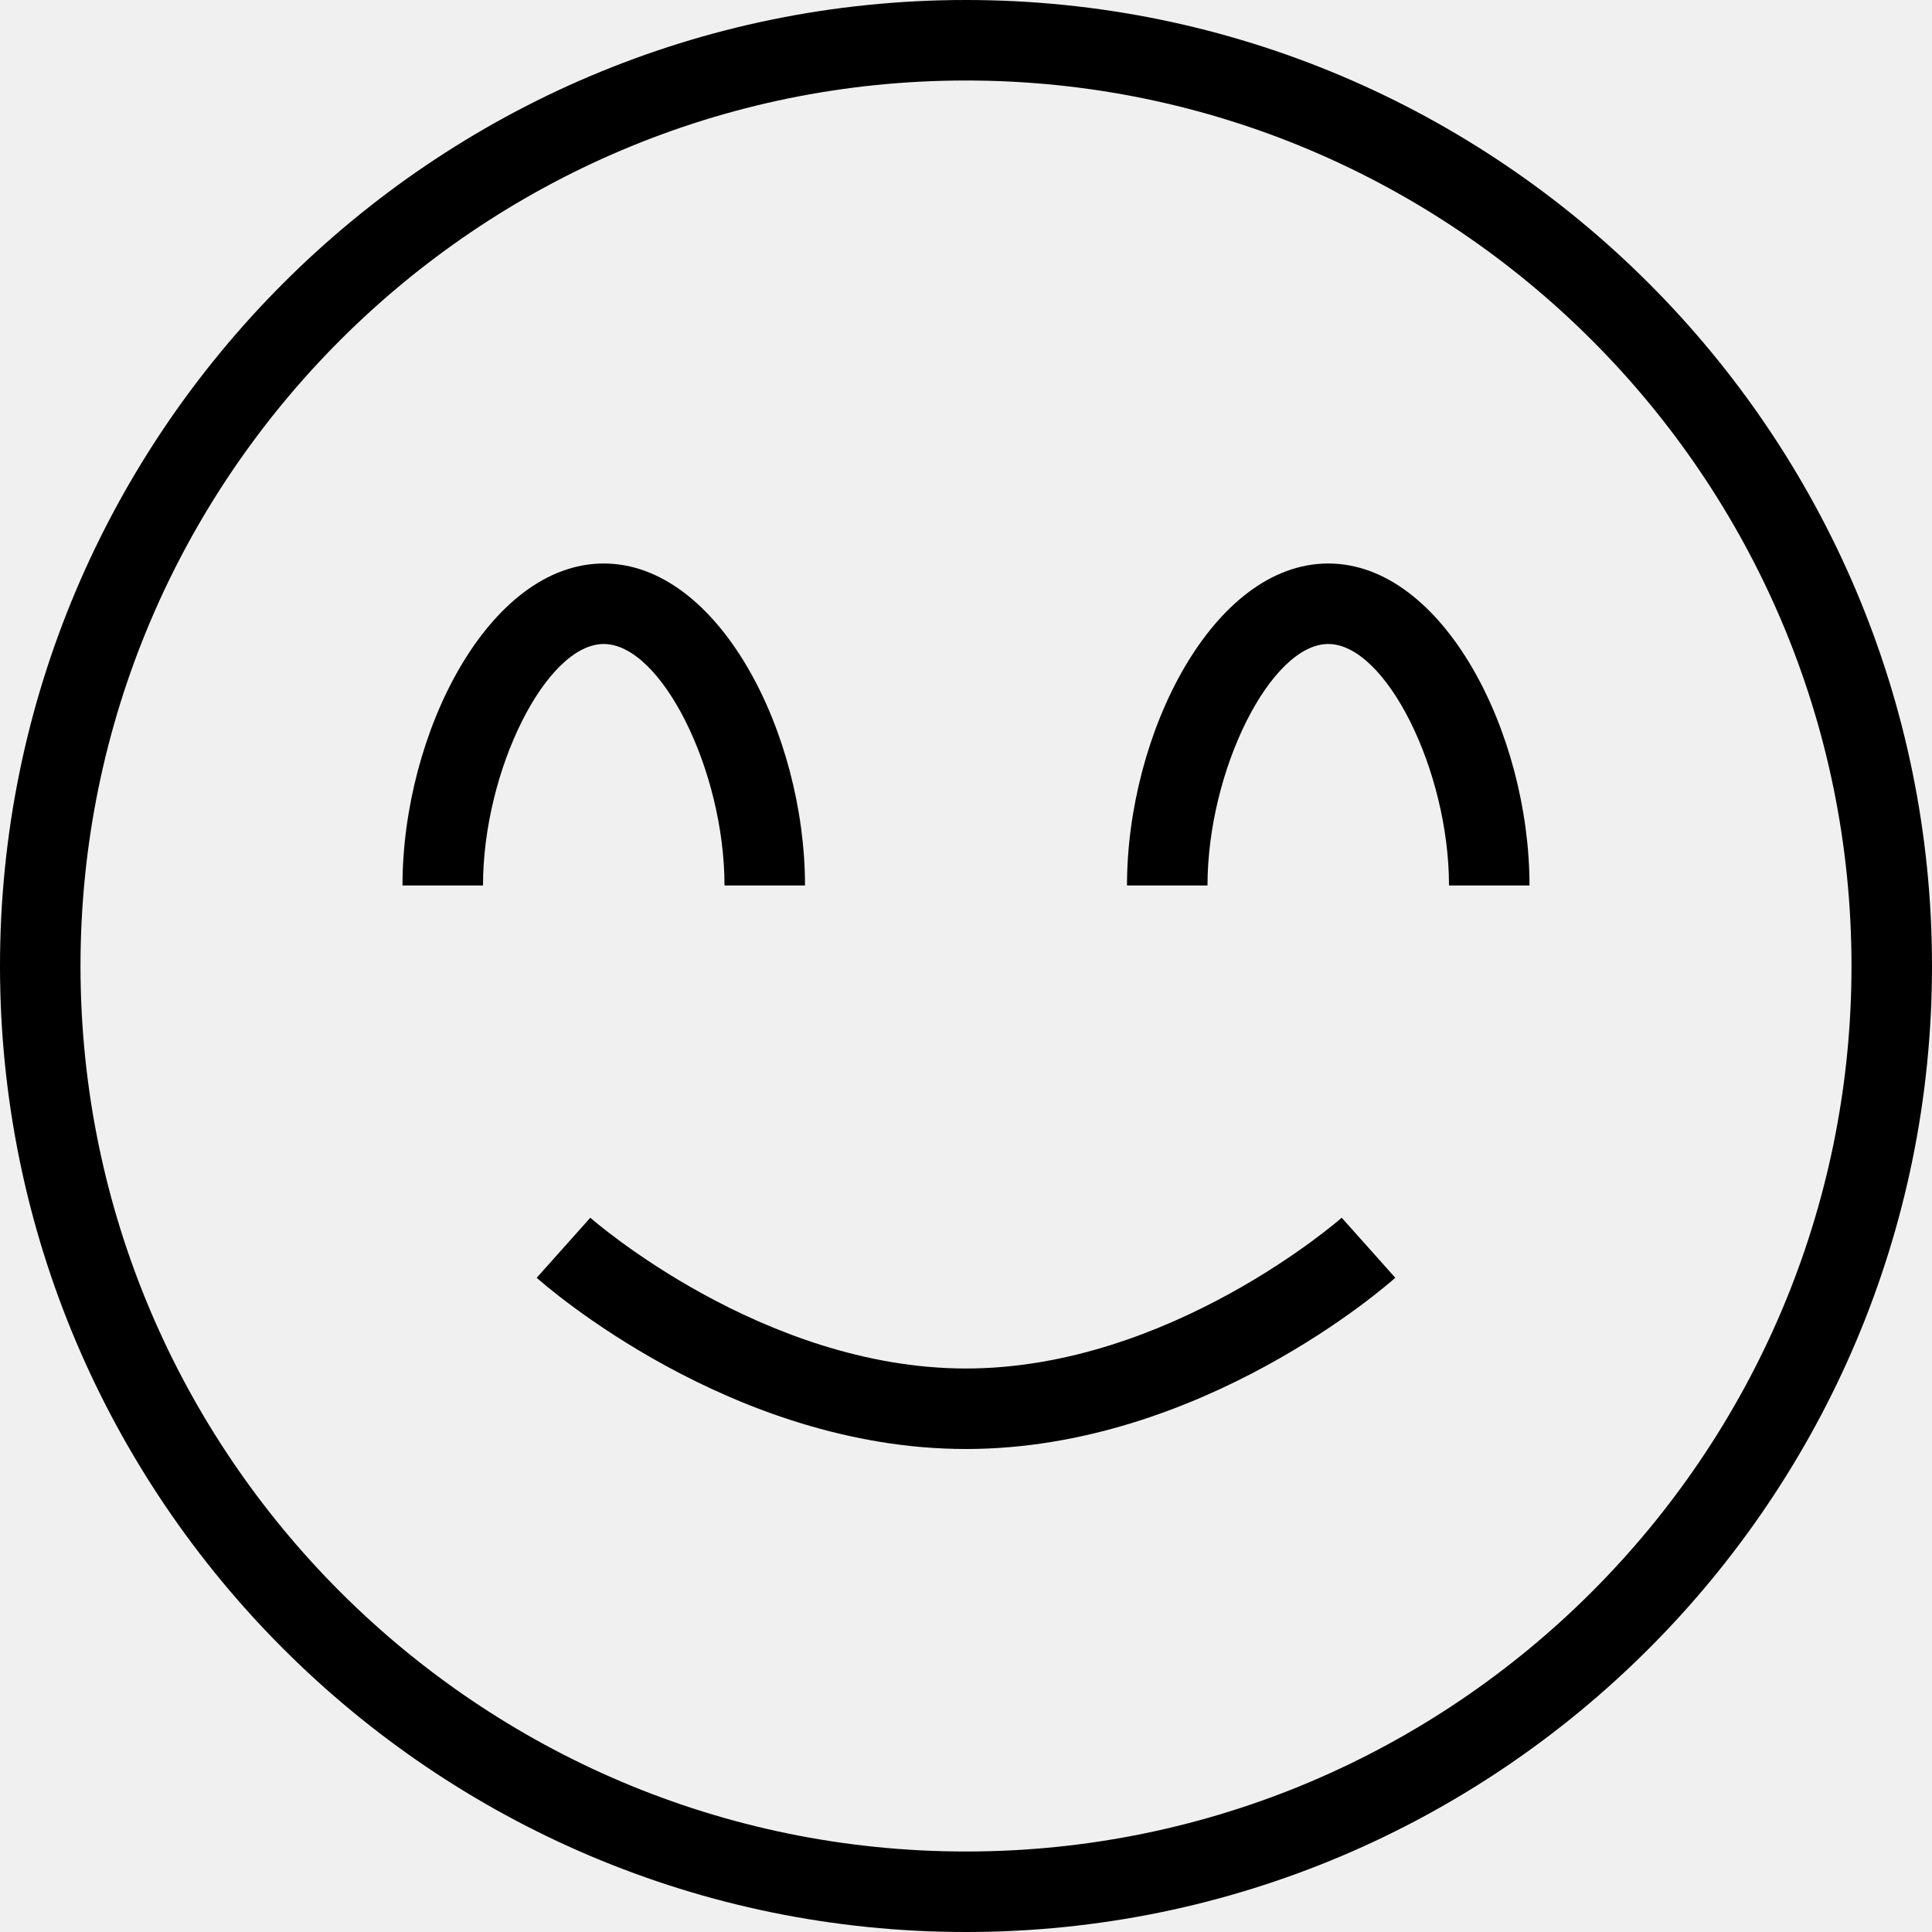
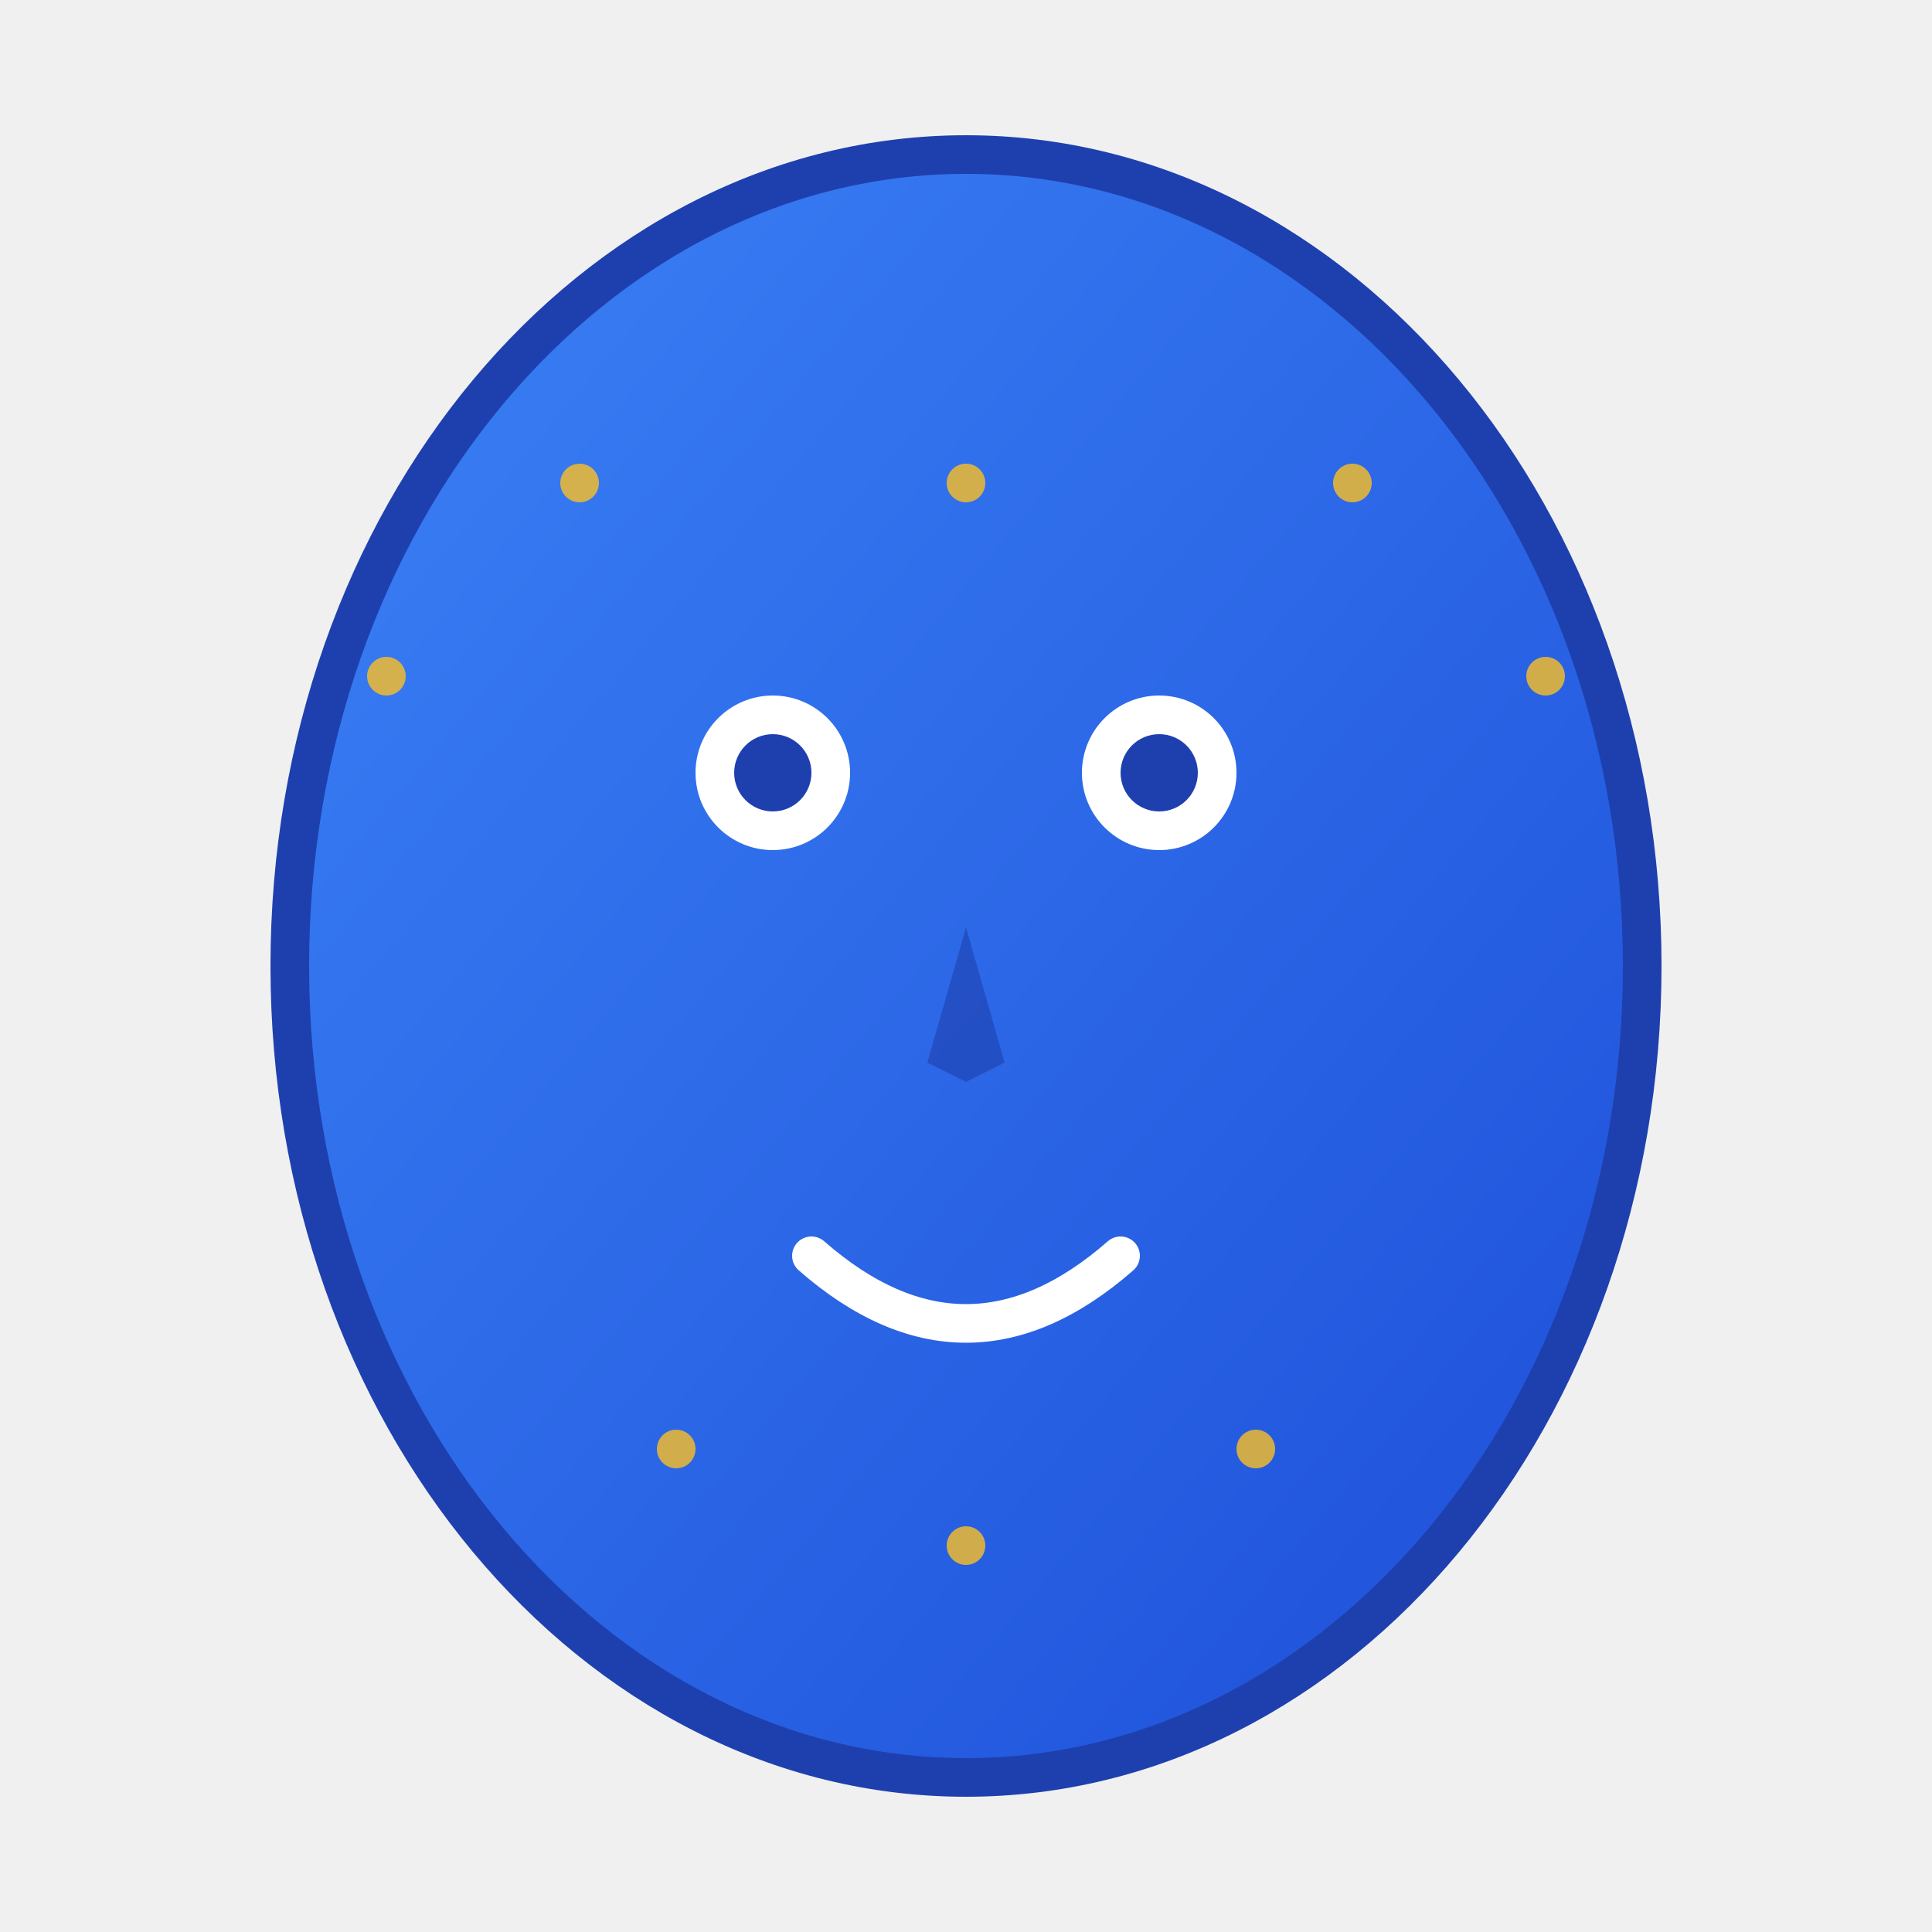
- <svg xmlns="http://www.w3.org/2000/svg" id="Layer_1" data-name="Layer 1" width="512" height="512" viewBox="0 0 24 24">
-   <path d="M12,18c-2.919,0-5.236-2.04-5.333-2.127l.666-.746c.021,.019,2.137,1.873,4.667,1.873s4.646-1.854,4.667-1.873l.666,.746c-.097,.087-2.414,2.127-5.333,2.127Zm12-6C24,5.383,18.617,0,12,0S0,5.383,0,12s5.383,12,12,12,12-5.383,12-12Zm-1,0c0,6.065-4.935,11-11,11S1,18.065,1,12,5.935,1,12,1s11,4.935,11,11ZM7.5,7c-1.431,0-2.5,2.111-2.5,4h1c0-1.43,.785-3,1.5-3s1.5,1.57,1.5,3h1c0-1.889-1.069-4-2.5-4Zm9,0c-1.431,0-2.5,2.111-2.5,4h1c0-1.43,.785-3,1.5-3s1.5,1.57,1.5,3h1c0-1.889-1.069-4-2.5-4Z" />
+ <svg xmlns="http://www.w3.org/2000/svg" viewBox="0 0 100 100" width="100" height="100">
+   <defs>
+     <linearGradient id="faceGradient" x1="0%" y1="0%" x2="100%" y2="100%">
+       <stop offset="0%" style="stop-color:#3b82f6;stop-opacity:1" />
+       <stop offset="100%" style="stop-color:#1d4ed8;stop-opacity:1" />
+     </linearGradient>
+   </defs>
+   <ellipse cx="50" cy="50" rx="35" ry="42" fill="url(#faceGradient)" stroke="#1e40af" stroke-width="2" />
+   <circle cx="40" cy="40" r="4" fill="white" />
+   <circle cx="60" cy="40" r="4" fill="white" />
+   <circle cx="40" cy="40" r="2" fill="#1e40af" />
+   <circle cx="60" cy="40" r="2" fill="#1e40af" />
+   <path d="M50 48 L52 55 L50 56 L48 55 Z" fill="#1e40af" opacity="0.6" />
+   <path d="M42 65 Q50 72 58 65" stroke="white" stroke-width="2" fill="none" stroke-linecap="round" />
+   <circle cx="20" cy="35" r="1" fill="#fbbf24" opacity="0.8" />
+   <circle cx="80" cy="35" r="1" fill="#fbbf24" opacity="0.8" />
+   <circle cx="30" cy="25" r="1" fill="#fbbf24" opacity="0.8" />
+   <circle cx="70" cy="25" r="1" fill="#fbbf24" opacity="0.8" />
+   <circle cx="50" cy="25" r="1" fill="#fbbf24" opacity="0.8" />
+   <circle cx="35" cy="75" r="1" fill="#fbbf24" opacity="0.8" />
+   <circle cx="65" cy="75" r="1" fill="#fbbf24" opacity="0.8" />
+   <circle cx="50" cy="80" r="1" fill="#fbbf24" opacity="0.8" />
</svg>
